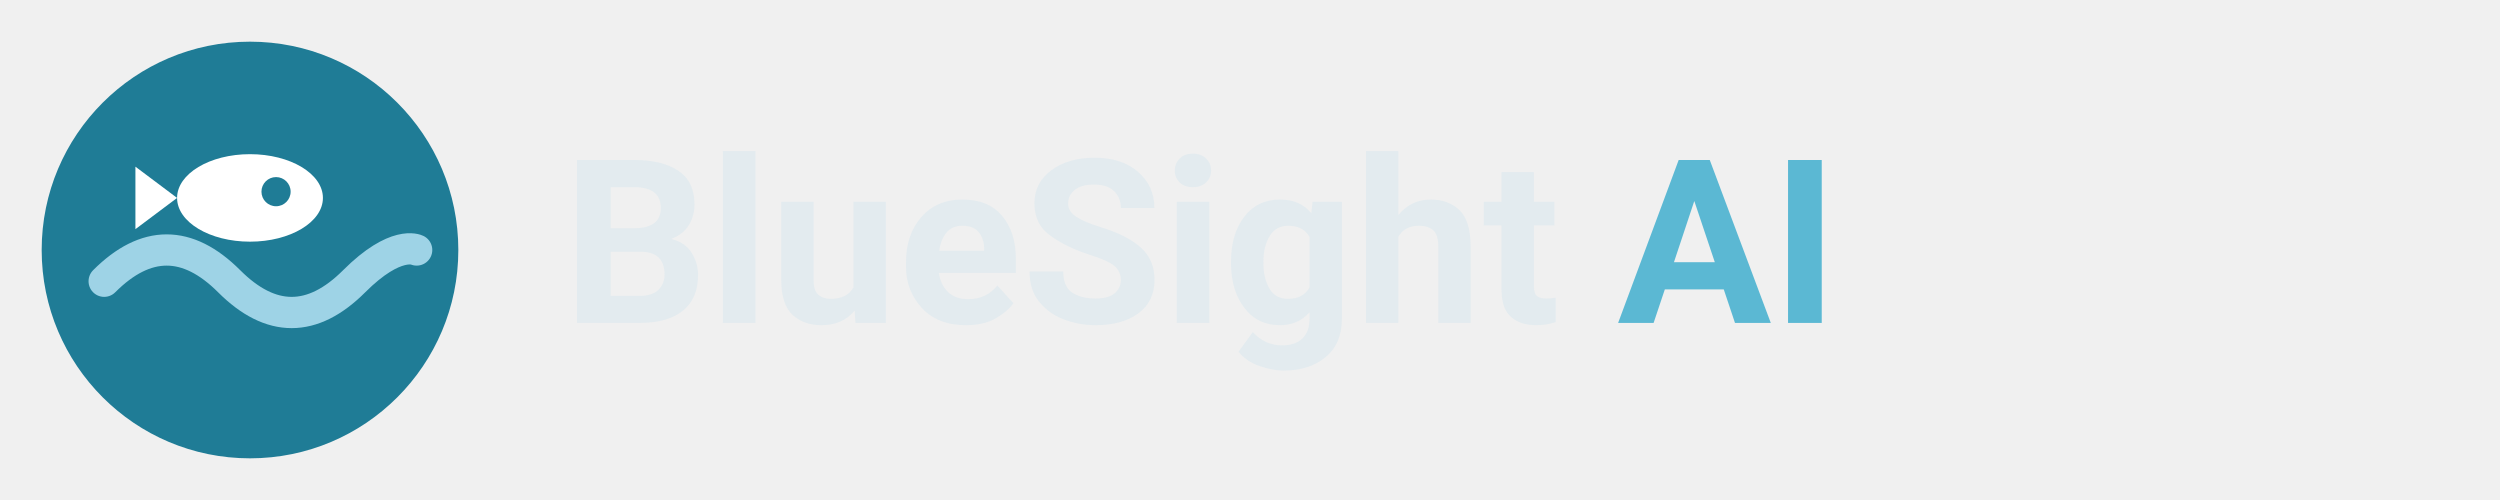
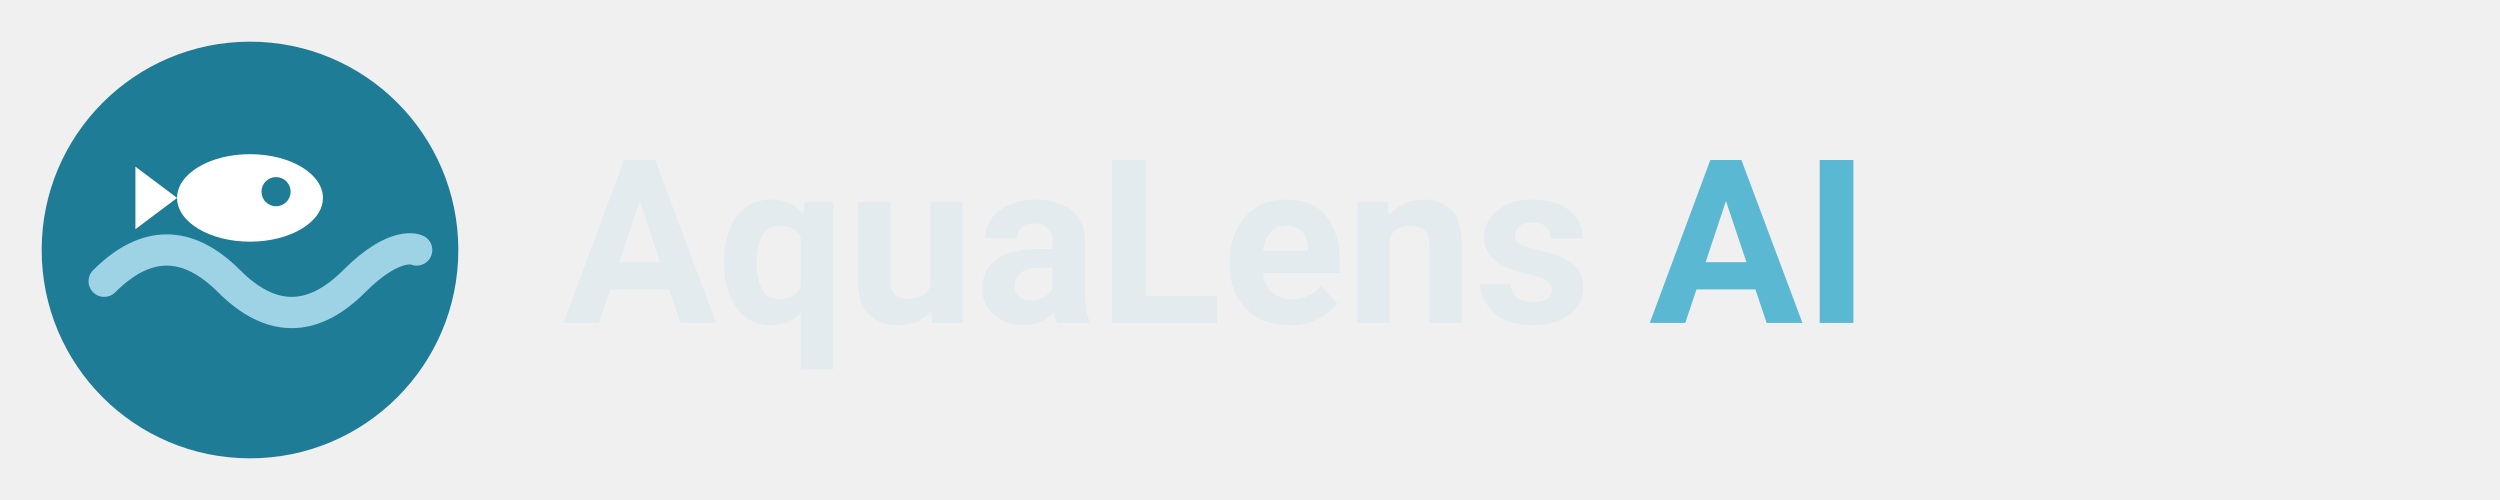
- <svg xmlns="http://www.w3.org/2000/svg" width="240" height="48" viewBox="0 0 240 48" role="img" aria-label="BlueSight AI">
+ <svg xmlns="http://www.w3.org/2000/svg" width="240" height="48" viewBox="0 0 240 48" role="img" aria-label="AquaLens AI">
  <circle cx="24" cy="24" r="20" fill="#1F7C96" />
  <path d="M10 27c4-4 8-4 12 0s8 4 12 0 6-3 6-3" fill="none" stroke="#9ED3E6" stroke-width="3" stroke-linecap="round" />
  <ellipse cx="24" cy="19" rx="7" ry="4.2" fill="#FFFFFF" />
  <circle cx="26.5" cy="18.4" r="1.4" fill="#1F7C96" />
  <path d="M17 19l-4-3v6z" fill="#FFFFFF" />
-   <text x="54" y="31" font-family="-apple-system,BlinkMacSystemFont,Segoe UI,Roboto,Arial,sans-serif" font-size="22" font-weight="700" fill="#E3EBEF">BlueSight <tspan fill="#5BB8D3">AI</tspan>
+   <text x="54" y="31" font-family="-apple-system,BlinkMacSystemFont,Segoe UI,Roboto,Arial,sans-serif" font-size="22" font-weight="700" fill="#E3EBEF">AquaLens <tspan fill="#5BB8D3">AI</tspan>
  </text>
</svg>
